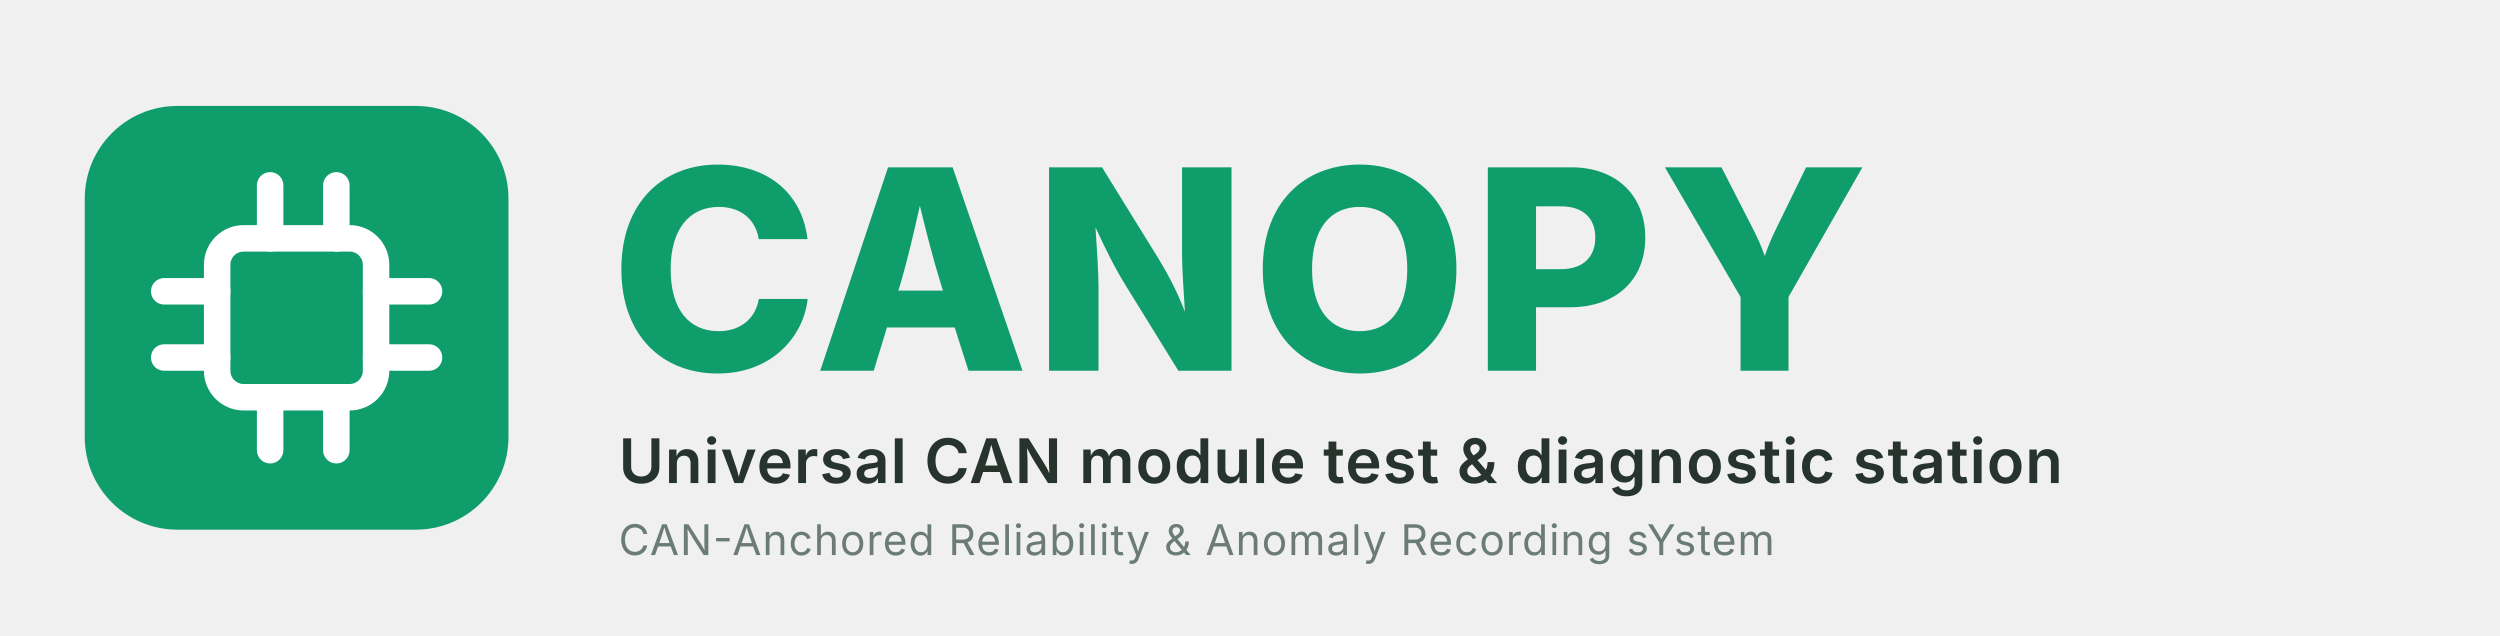
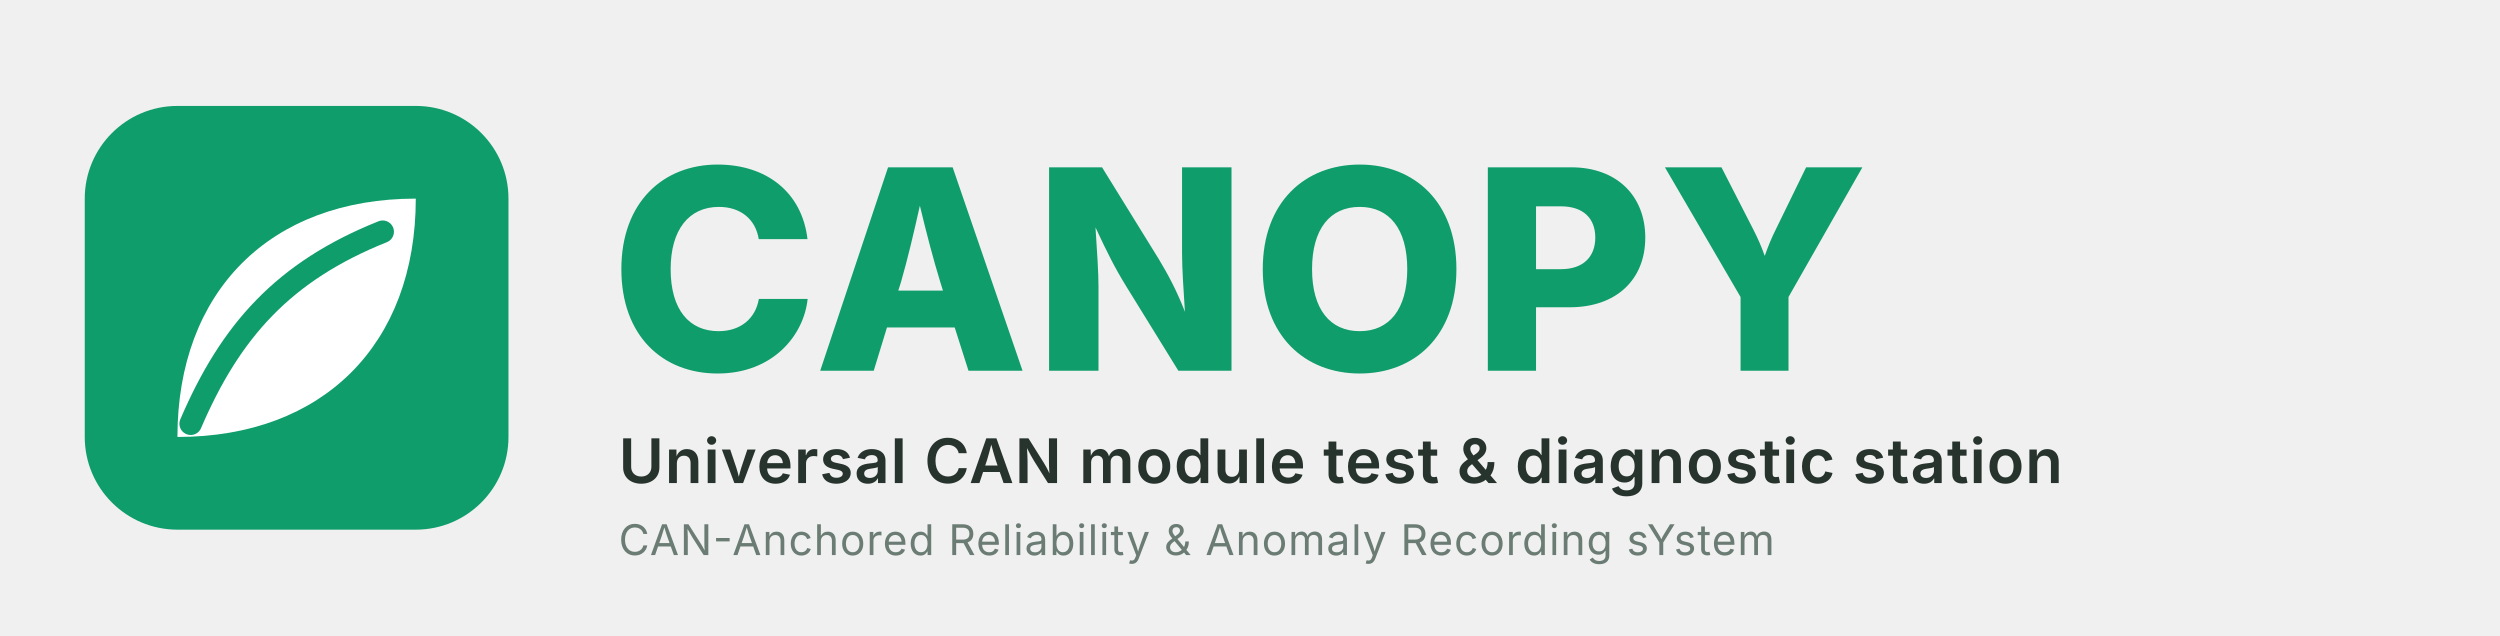
<svg xmlns="http://www.w3.org/2000/svg" viewBox="0 0 1180 300" width="1180" height="300" font-family="Inter, 'Segoe UI', -apple-system, Helvetica, Arial, sans-serif">
  <g transform="translate(40,50) scale(6.25)">
    <rect width="32" height="32" rx="7" fill="#0f9d6b" />
-     <g stroke="#ffffff" stroke-width="2" fill="none" stroke-linecap="round" stroke-linejoin="round">
-       <rect x="10" y="10" width="12" height="12" rx="2" />
-       <path d="M14 6v4M19 6v4M14 22v4M19 22v4M6 14h4M6 19h4M22 14h4M22 19h4" />
-     </g>
+     <path d="M7 25C7 14 14 7 25 7c0 11-7 18-18 18z" fill="#ffffff" />
+     <path d="M22.5 9.5C15 12.5 11 17 8 24" fill="none" stroke="#0f9d6b" stroke-width="1.7" stroke-linecap="round" />
  </g>
  <text x="288" y="175" font-size="132" font-weight="800" fill="#0f9d6b" letter-spacing="2">CANOPY</text>
  <text x="292" y="228" font-size="29" font-weight="600" fill="#16241d" letter-spacing="0.5" opacity="0.92">Universal CAN module test &amp; diagnostic station</text>
  <text x="292" y="262" font-size="20" fill="#6a7c73" letter-spacing="0.5">CAN-Anchored
    Reliability &amp; Anomaly Recording sYstem</text>
</svg>
